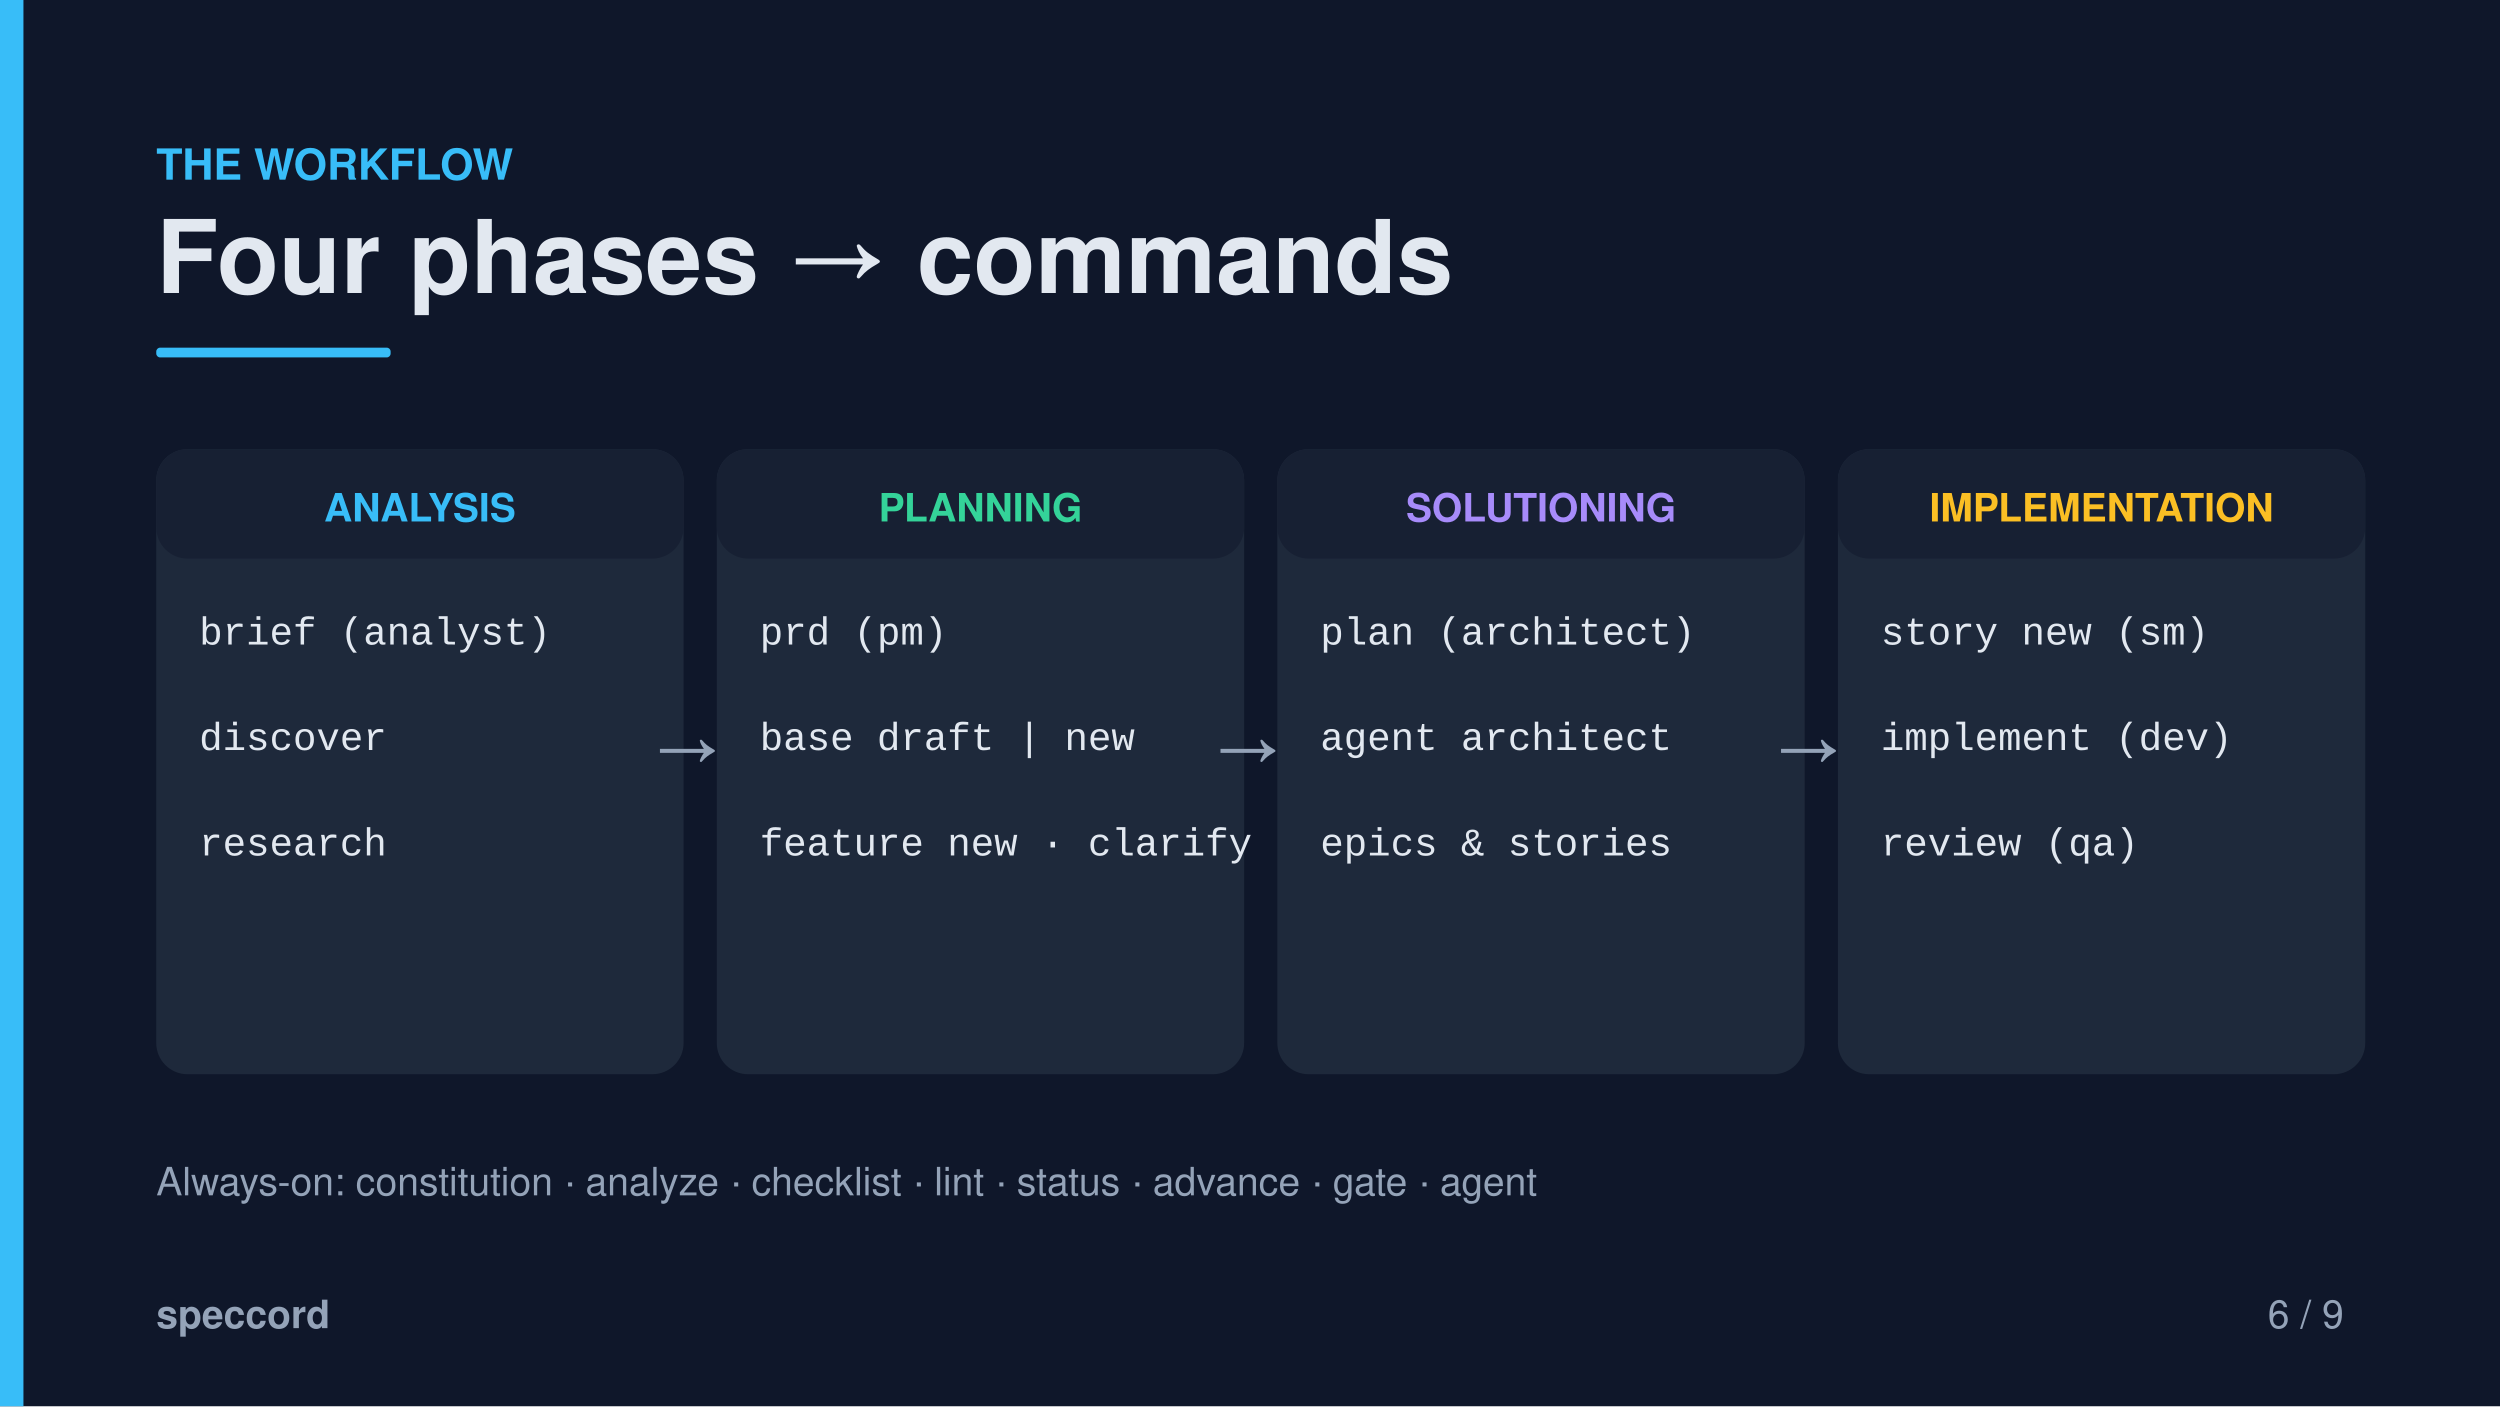
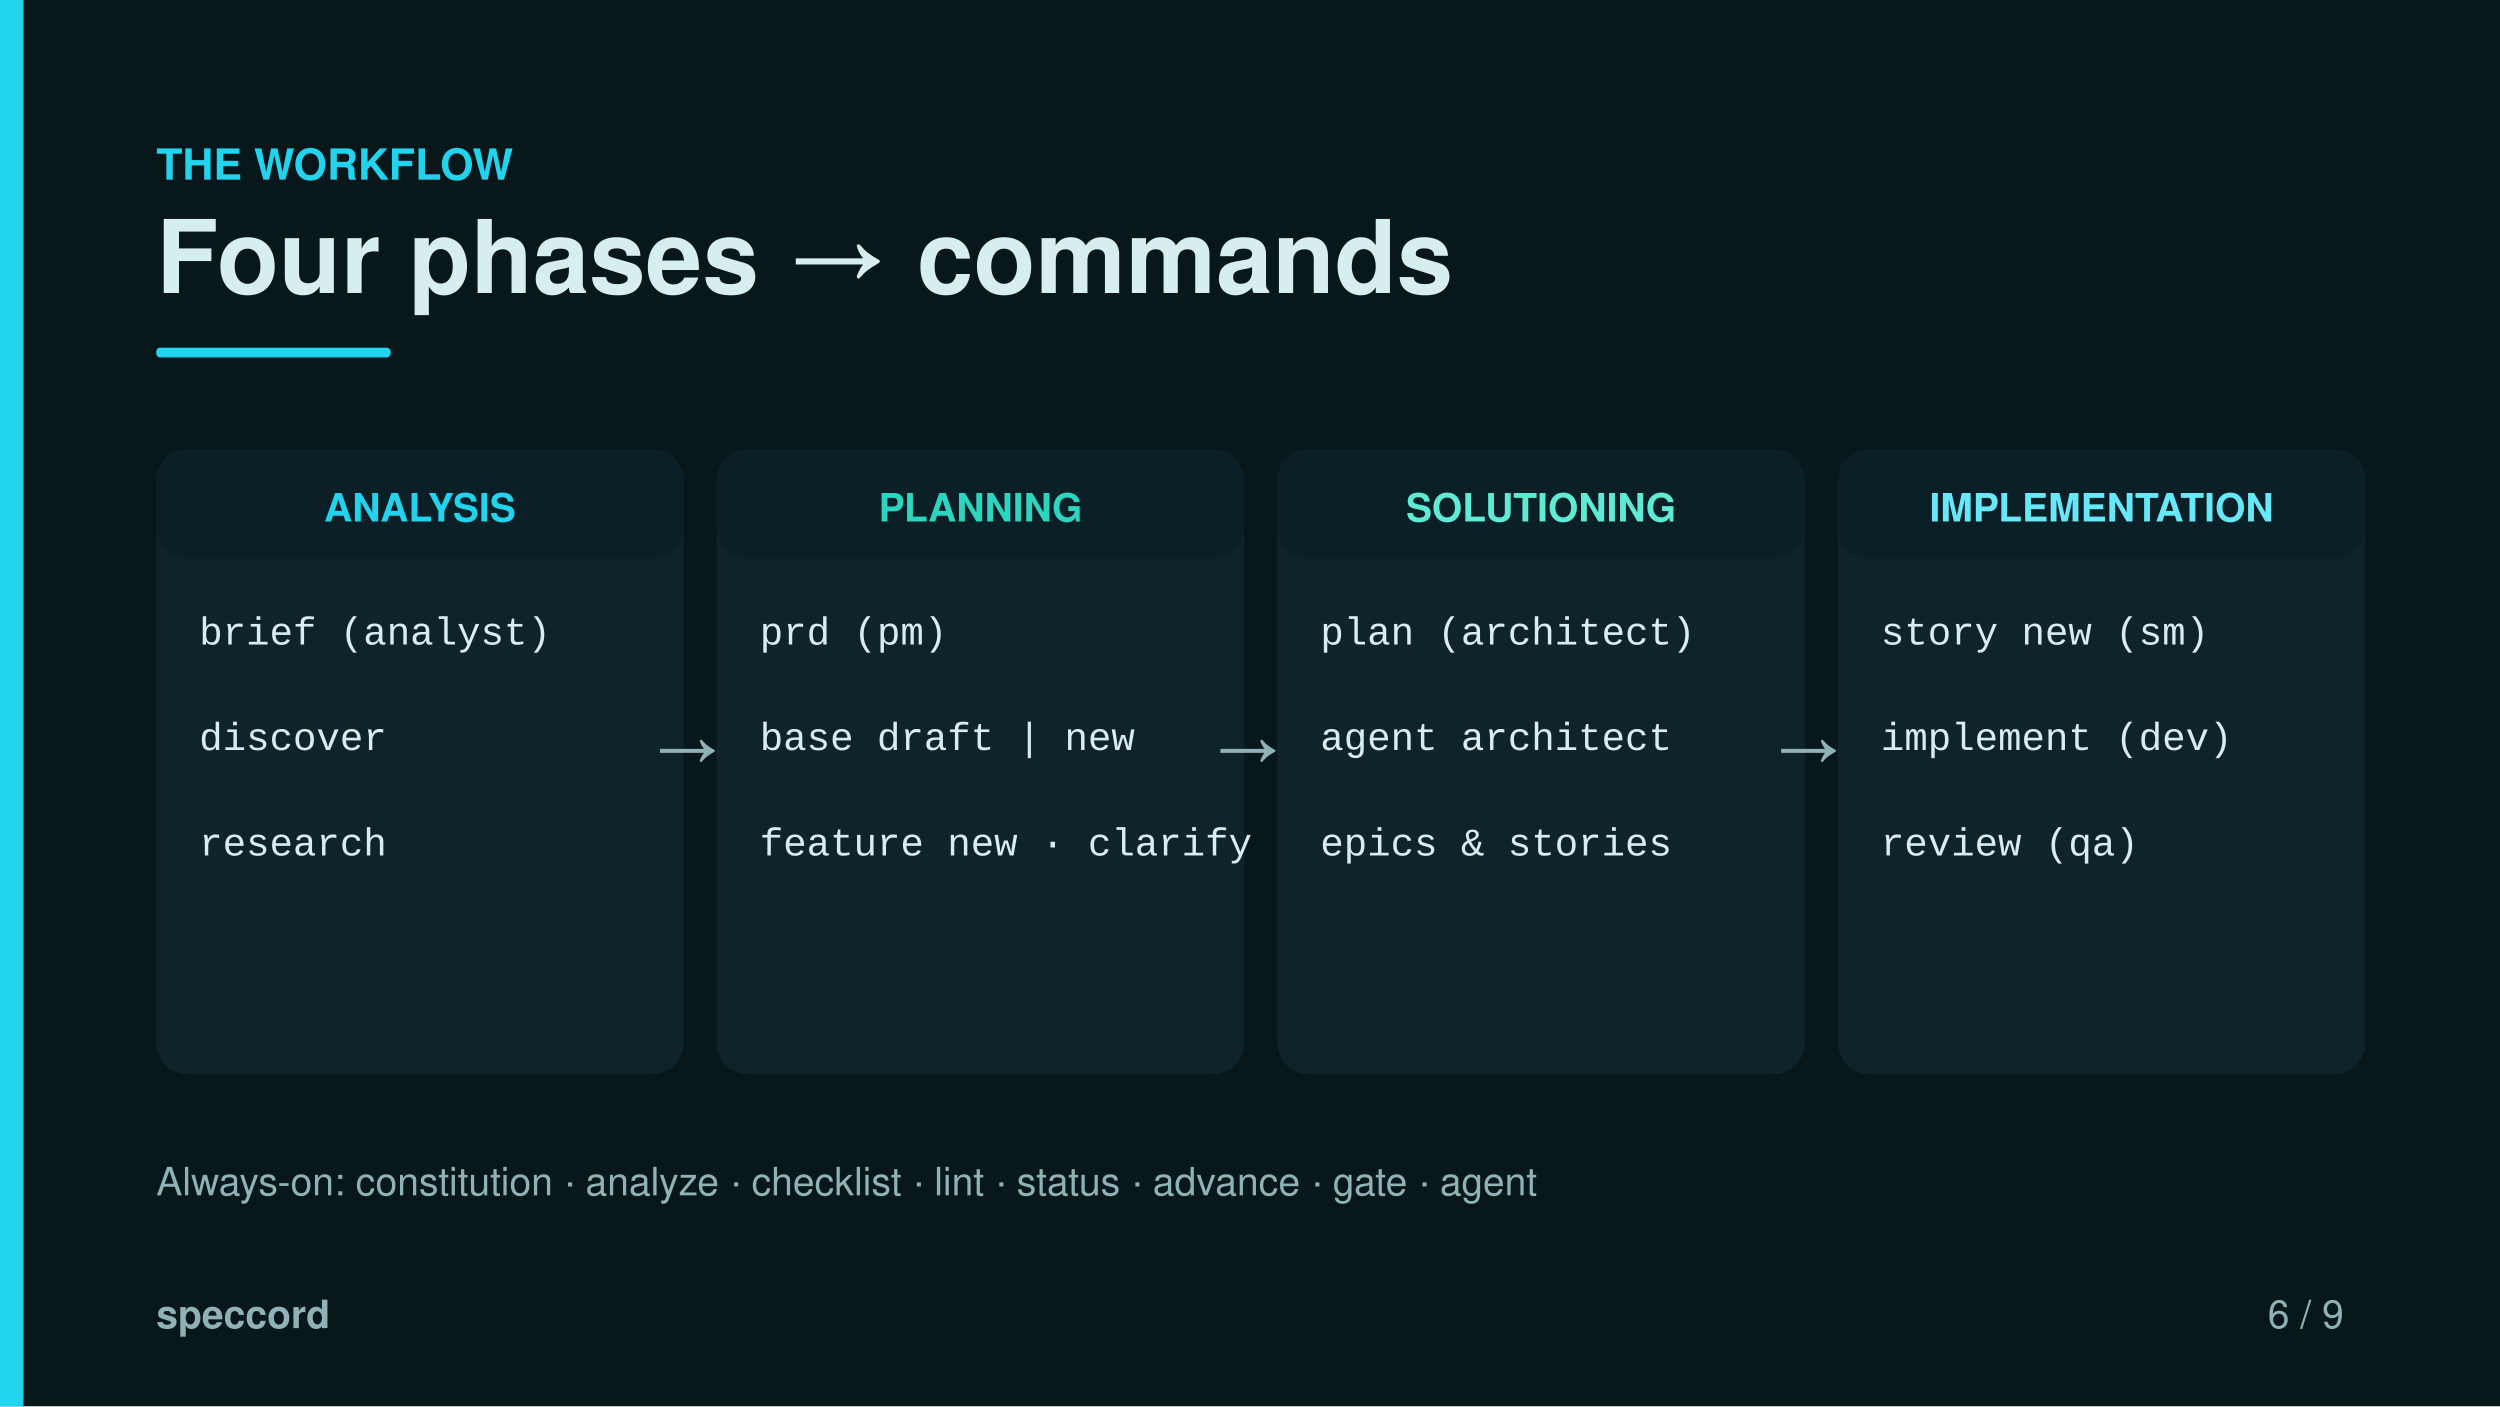
<svg xmlns="http://www.w3.org/2000/svg" viewBox="0 0 1280 720" width="1280" height="720" role="img">
-   <rect x="0" y="0" width="1280" height="720" rx="0" fill="#0f172a" opacity="1.0" />
-   <rect x="0" y="0" width="12" height="720" rx="0" fill="#38bdf8" opacity="1.0" />
-   <text x="80" y="92" font-family="'Helvetica Neue', Helvetica, Arial, sans-serif" font-size="22" font-weight="bold" fill="#38bdf8" text-anchor="start" opacity="1.0">THE WORKFLOW</text>
-   <text x="80" y="150" font-family="'Helvetica Neue', Helvetica, Arial, sans-serif" font-size="52" font-weight="bold" fill="#e2e8f0" text-anchor="start" opacity="1.0">Four phases → commands</text>
-   <rect x="80" y="178" width="120" height="5" rx="2" fill="#38bdf8" opacity="1.0" />
-   <rect x="80" y="230" width="270" height="320" rx="16" fill="#1e293b" opacity="1.0" />
-   <rect x="80" y="230" width="270" height="56" rx="16" fill="#172033" opacity="1.0" />
-   <text x="215.0" y="267" font-family="'Helvetica Neue', Helvetica, Arial, sans-serif" font-size="20" font-weight="bold" fill="#38bdf8" text-anchor="middle" opacity="1.0">ANALYSIS</text>
-   <text x="102" y="330" font-family="'SFMono-Regular', Consolas, 'Liberation Mono', monospace" font-size="20" font-weight="normal" fill="#e2e8f0" text-anchor="start" opacity="1.0">brief  (analyst)</text>
-   <text x="102" y="384" font-family="'SFMono-Regular', Consolas, 'Liberation Mono', monospace" font-size="20" font-weight="normal" fill="#e2e8f0" text-anchor="start" opacity="1.0">discover</text>
-   <text x="102" y="438" font-family="'SFMono-Regular', Consolas, 'Liberation Mono', monospace" font-size="20" font-weight="normal" fill="#e2e8f0" text-anchor="start" opacity="1.0">research</text>
-   <text x="352" y="395" font-family="'Helvetica Neue', Helvetica, Arial, sans-serif" font-size="34" font-weight="normal" fill="#94a3b8" text-anchor="middle" opacity="1.0">→</text>
-   <rect x="367" y="230" width="270" height="320" rx="16" fill="#1e293b" opacity="1.0" />
-   <rect x="367" y="230" width="270" height="56" rx="16" fill="#172033" opacity="1.0" />
-   <text x="502.0" y="267" font-family="'Helvetica Neue', Helvetica, Arial, sans-serif" font-size="20" font-weight="bold" fill="#34d399" text-anchor="middle" opacity="1.0">PLANNING</text>
-   <text x="389" y="330" font-family="'SFMono-Regular', Consolas, 'Liberation Mono', monospace" font-size="20" font-weight="normal" fill="#e2e8f0" text-anchor="start" opacity="1.0">prd  (pm)</text>
-   <text x="389" y="384" font-family="'SFMono-Regular', Consolas, 'Liberation Mono', monospace" font-size="20" font-weight="normal" fill="#e2e8f0" text-anchor="start" opacity="1.0">base draft | new</text>
-   <text x="389" y="438" font-family="'SFMono-Regular', Consolas, 'Liberation Mono', monospace" font-size="20" font-weight="normal" fill="#e2e8f0" text-anchor="start" opacity="1.0">feature new · clarify</text>
-   <text x="639" y="395" font-family="'Helvetica Neue', Helvetica, Arial, sans-serif" font-size="34" font-weight="normal" fill="#94a3b8" text-anchor="middle" opacity="1.0">→</text>
-   <rect x="654" y="230" width="270" height="320" rx="16" fill="#1e293b" opacity="1.0" />
-   <rect x="654" y="230" width="270" height="56" rx="16" fill="#172033" opacity="1.0" />
-   <text x="789.0" y="267" font-family="'Helvetica Neue', Helvetica, Arial, sans-serif" font-size="20" font-weight="bold" fill="#a78bfa" text-anchor="middle" opacity="1.0">SOLUTIONING</text>
-   <text x="676" y="330" font-family="'SFMono-Regular', Consolas, 'Liberation Mono', monospace" font-size="20" font-weight="normal" fill="#e2e8f0" text-anchor="start" opacity="1.0">plan  (architect)</text>
-   <text x="676" y="384" font-family="'SFMono-Regular', Consolas, 'Liberation Mono', monospace" font-size="20" font-weight="normal" fill="#e2e8f0" text-anchor="start" opacity="1.0">agent architect</text>
-   <text x="676" y="438" font-family="'SFMono-Regular', Consolas, 'Liberation Mono', monospace" font-size="20" font-weight="normal" fill="#e2e8f0" text-anchor="start" opacity="1.0">epics &amp; stories</text>
-   <text x="926" y="395" font-family="'Helvetica Neue', Helvetica, Arial, sans-serif" font-size="34" font-weight="normal" fill="#94a3b8" text-anchor="middle" opacity="1.0">→</text>
-   <rect x="941" y="230" width="270" height="320" rx="16" fill="#1e293b" opacity="1.0" />
-   <rect x="941" y="230" width="270" height="56" rx="16" fill="#172033" opacity="1.0" />
-   <text x="1076.0" y="267" font-family="'Helvetica Neue', Helvetica, Arial, sans-serif" font-size="20" font-weight="bold" fill="#fbbf24" text-anchor="middle" opacity="1.0">IMPLEMENTATION</text>
-   <text x="963" y="330" font-family="'SFMono-Regular', Consolas, 'Liberation Mono', monospace" font-size="20" font-weight="normal" fill="#e2e8f0" text-anchor="start" opacity="1.0">story new (sm)</text>
-   <text x="963" y="384" font-family="'SFMono-Regular', Consolas, 'Liberation Mono', monospace" font-size="20" font-weight="normal" fill="#e2e8f0" text-anchor="start" opacity="1.0">implement (dev)</text>
-   <text x="963" y="438" font-family="'SFMono-Regular', Consolas, 'Liberation Mono', monospace" font-size="20" font-weight="normal" fill="#e2e8f0" text-anchor="start" opacity="1.0">review (qa)</text>
-   <text x="80" y="612" font-family="'Helvetica Neue', Helvetica, Arial, sans-serif" font-size="20" font-weight="normal" fill="#94a3b8" text-anchor="start" opacity="1.0">Always-on: constitution · analyze · checklist · lint · status · advance · gate · agent</text>
-   <text x="80" y="680" font-family="'Helvetica Neue', Helvetica, Arial, sans-serif" font-size="20" font-weight="bold" fill="#94a3b8" text-anchor="start" opacity="1.0">speccord</text>
-   <text x="1200" y="680" font-family="'Helvetica Neue', Helvetica, Arial, sans-serif" font-size="20" font-weight="normal" fill="#94a3b8" text-anchor="end" opacity="1.0">6 / 9</text>
+   <rect x="0" y="0" width="1280" height="720" rx="0" fill="#07171a" opacity="1.0" />
+   <rect x="0" y="0" width="12" height="720" rx="0" fill="#22d3ee" opacity="1.0" />
+   <text x="80" y="92" font-family="'Helvetica Neue', Helvetica, Arial, sans-serif" font-size="22" font-weight="bold" fill="#22d3ee" text-anchor="start" opacity="1.0">THE WORKFLOW</text>
+   <text x="80" y="150" font-family="'Helvetica Neue', Helvetica, Arial, sans-serif" font-size="52" font-weight="bold" fill="#d6eef0" text-anchor="start" opacity="1.0">Four phases → commands</text>
+   <rect x="80" y="178" width="120" height="5" rx="2" fill="#22d3ee" opacity="1.0" />
+   <rect x="80" y="230" width="270" height="320" rx="16" fill="#0f242a" opacity="1.0" />
+   <rect x="80" y="230" width="270" height="56" rx="16" fill="#0b2026" opacity="1.0" />
+   <text x="215.0" y="267" font-family="'Helvetica Neue', Helvetica, Arial, sans-serif" font-size="20" font-weight="bold" fill="#22d3ee" text-anchor="middle" opacity="1.0">ANALYSIS</text>
+   <text x="102" y="330" font-family="'SFMono-Regular', Consolas, 'Liberation Mono', monospace" font-size="20" font-weight="normal" fill="#d6eef0" text-anchor="start" opacity="1.0">brief  (analyst)</text>
+   <text x="102" y="384" font-family="'SFMono-Regular', Consolas, 'Liberation Mono', monospace" font-size="20" font-weight="normal" fill="#d6eef0" text-anchor="start" opacity="1.0">discover</text>
+   <text x="102" y="438" font-family="'SFMono-Regular', Consolas, 'Liberation Mono', monospace" font-size="20" font-weight="normal" fill="#d6eef0" text-anchor="start" opacity="1.0">research</text>
+   <text x="352" y="395" font-family="'Helvetica Neue', Helvetica, Arial, sans-serif" font-size="34" font-weight="normal" fill="#8fb2b6" text-anchor="middle" opacity="1.0">→</text>
+   <rect x="367" y="230" width="270" height="320" rx="16" fill="#0f242a" opacity="1.0" />
+   <rect x="367" y="230" width="270" height="56" rx="16" fill="#0b2026" opacity="1.0" />
+   <text x="502.0" y="267" font-family="'Helvetica Neue', Helvetica, Arial, sans-serif" font-size="20" font-weight="bold" fill="#2dd4bf" text-anchor="middle" opacity="1.0">PLANNING</text>
+   <text x="389" y="330" font-family="'SFMono-Regular', Consolas, 'Liberation Mono', monospace" font-size="20" font-weight="normal" fill="#d6eef0" text-anchor="start" opacity="1.0">prd  (pm)</text>
+   <text x="389" y="384" font-family="'SFMono-Regular', Consolas, 'Liberation Mono', monospace" font-size="20" font-weight="normal" fill="#d6eef0" text-anchor="start" opacity="1.0">base draft | new</text>
+   <text x="389" y="438" font-family="'SFMono-Regular', Consolas, 'Liberation Mono', monospace" font-size="20" font-weight="normal" fill="#d6eef0" text-anchor="start" opacity="1.0">feature new · clarify</text>
+   <text x="639" y="395" font-family="'Helvetica Neue', Helvetica, Arial, sans-serif" font-size="34" font-weight="normal" fill="#8fb2b6" text-anchor="middle" opacity="1.0">→</text>
+   <rect x="654" y="230" width="270" height="320" rx="16" fill="#0f242a" opacity="1.0" />
+   <rect x="654" y="230" width="270" height="56" rx="16" fill="#0b2026" opacity="1.0" />
+   <text x="789.0" y="267" font-family="'Helvetica Neue', Helvetica, Arial, sans-serif" font-size="20" font-weight="bold" fill="#5eead4" text-anchor="middle" opacity="1.0">SOLUTIONING</text>
+   <text x="676" y="330" font-family="'SFMono-Regular', Consolas, 'Liberation Mono', monospace" font-size="20" font-weight="normal" fill="#d6eef0" text-anchor="start" opacity="1.0">plan  (architect)</text>
+   <text x="676" y="384" font-family="'SFMono-Regular', Consolas, 'Liberation Mono', monospace" font-size="20" font-weight="normal" fill="#d6eef0" text-anchor="start" opacity="1.0">agent architect</text>
+   <text x="676" y="438" font-family="'SFMono-Regular', Consolas, 'Liberation Mono', monospace" font-size="20" font-weight="normal" fill="#d6eef0" text-anchor="start" opacity="1.0">epics &amp; stories</text>
+   <text x="926" y="395" font-family="'Helvetica Neue', Helvetica, Arial, sans-serif" font-size="34" font-weight="normal" fill="#8fb2b6" text-anchor="middle" opacity="1.0">→</text>
+   <rect x="941" y="230" width="270" height="320" rx="16" fill="#0f242a" opacity="1.0" />
+   <rect x="941" y="230" width="270" height="56" rx="16" fill="#0b2026" opacity="1.0" />
+   <text x="1076.0" y="267" font-family="'Helvetica Neue', Helvetica, Arial, sans-serif" font-size="20" font-weight="bold" fill="#67e8f9" text-anchor="middle" opacity="1.0">IMPLEMENTATION</text>
+   <text x="963" y="330" font-family="'SFMono-Regular', Consolas, 'Liberation Mono', monospace" font-size="20" font-weight="normal" fill="#d6eef0" text-anchor="start" opacity="1.0">story new (sm)</text>
+   <text x="963" y="384" font-family="'SFMono-Regular', Consolas, 'Liberation Mono', monospace" font-size="20" font-weight="normal" fill="#d6eef0" text-anchor="start" opacity="1.0">implement (dev)</text>
+   <text x="963" y="438" font-family="'SFMono-Regular', Consolas, 'Liberation Mono', monospace" font-size="20" font-weight="normal" fill="#d6eef0" text-anchor="start" opacity="1.0">review (qa)</text>
+   <text x="80" y="612" font-family="'Helvetica Neue', Helvetica, Arial, sans-serif" font-size="20" font-weight="normal" fill="#8fb2b6" text-anchor="start" opacity="1.0">Always-on: constitution · analyze · checklist · lint · status · advance · gate · agent</text>
+   <text x="80" y="680" font-family="'Helvetica Neue', Helvetica, Arial, sans-serif" font-size="20" font-weight="bold" fill="#8fb2b6" text-anchor="start" opacity="1.0">speccord</text>
+   <text x="1200" y="680" font-family="'Helvetica Neue', Helvetica, Arial, sans-serif" font-size="20" font-weight="normal" fill="#8fb2b6" text-anchor="end" opacity="1.0">6 / 9</text>
</svg>
